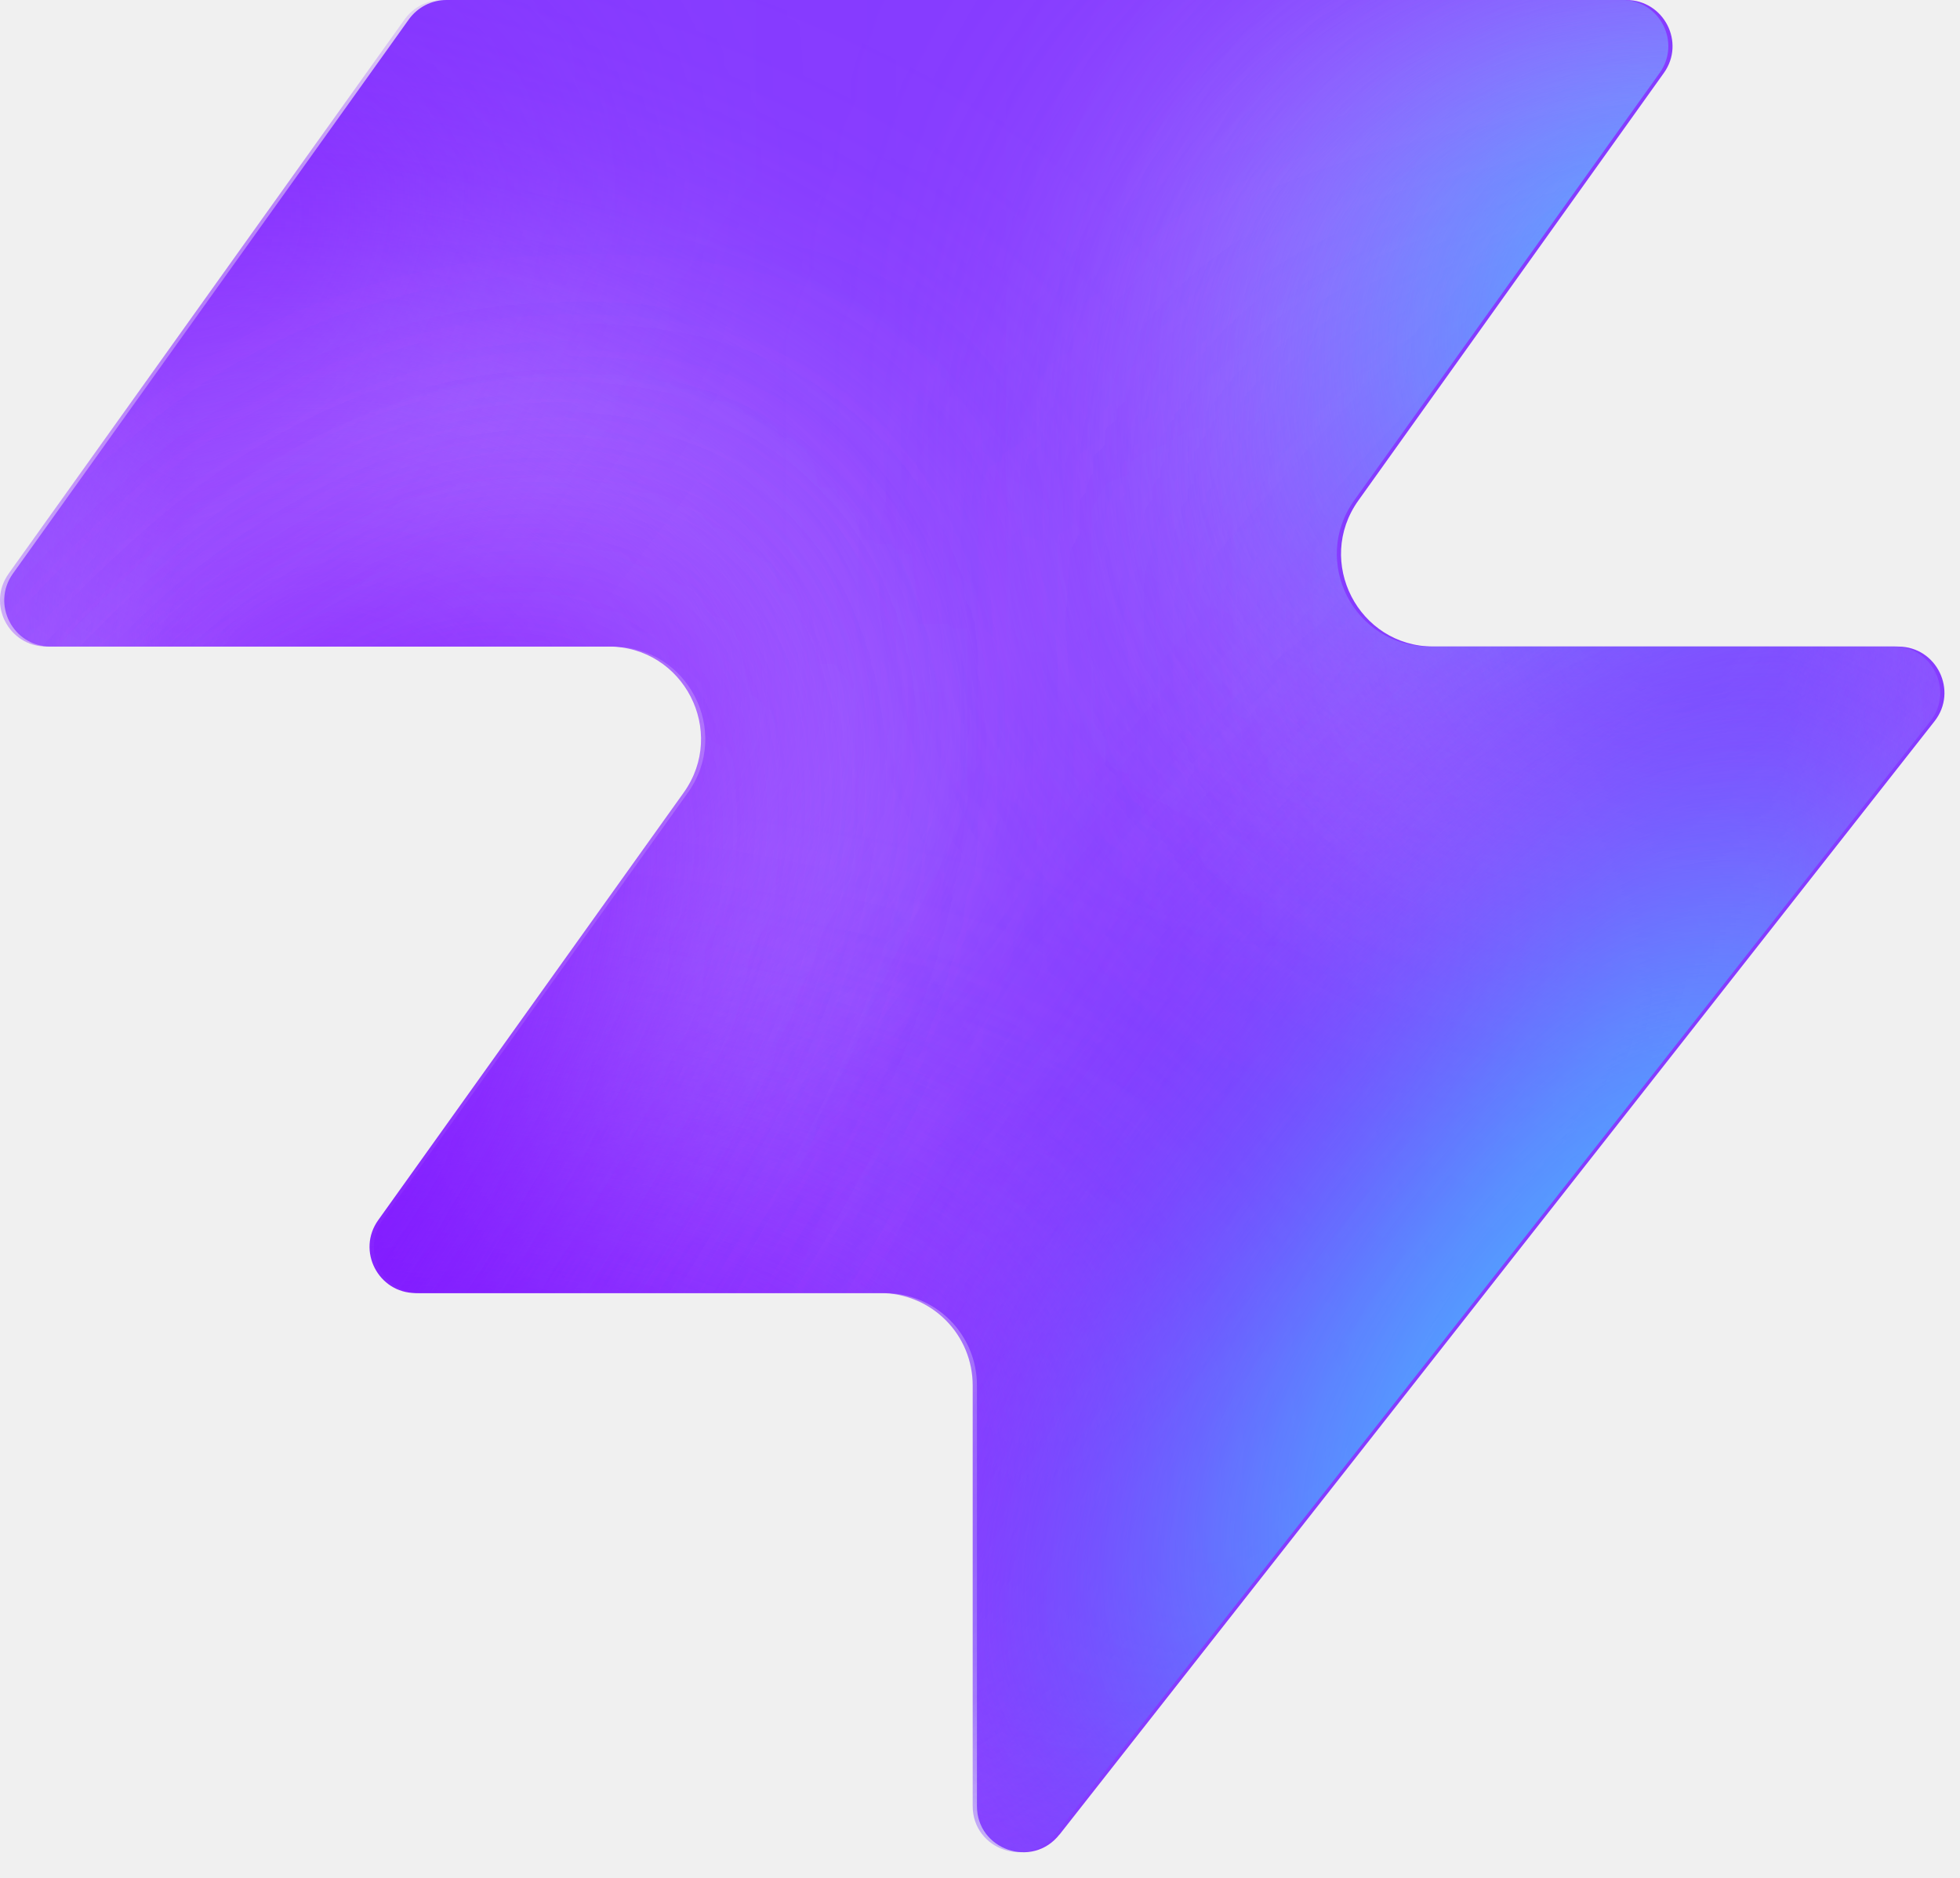
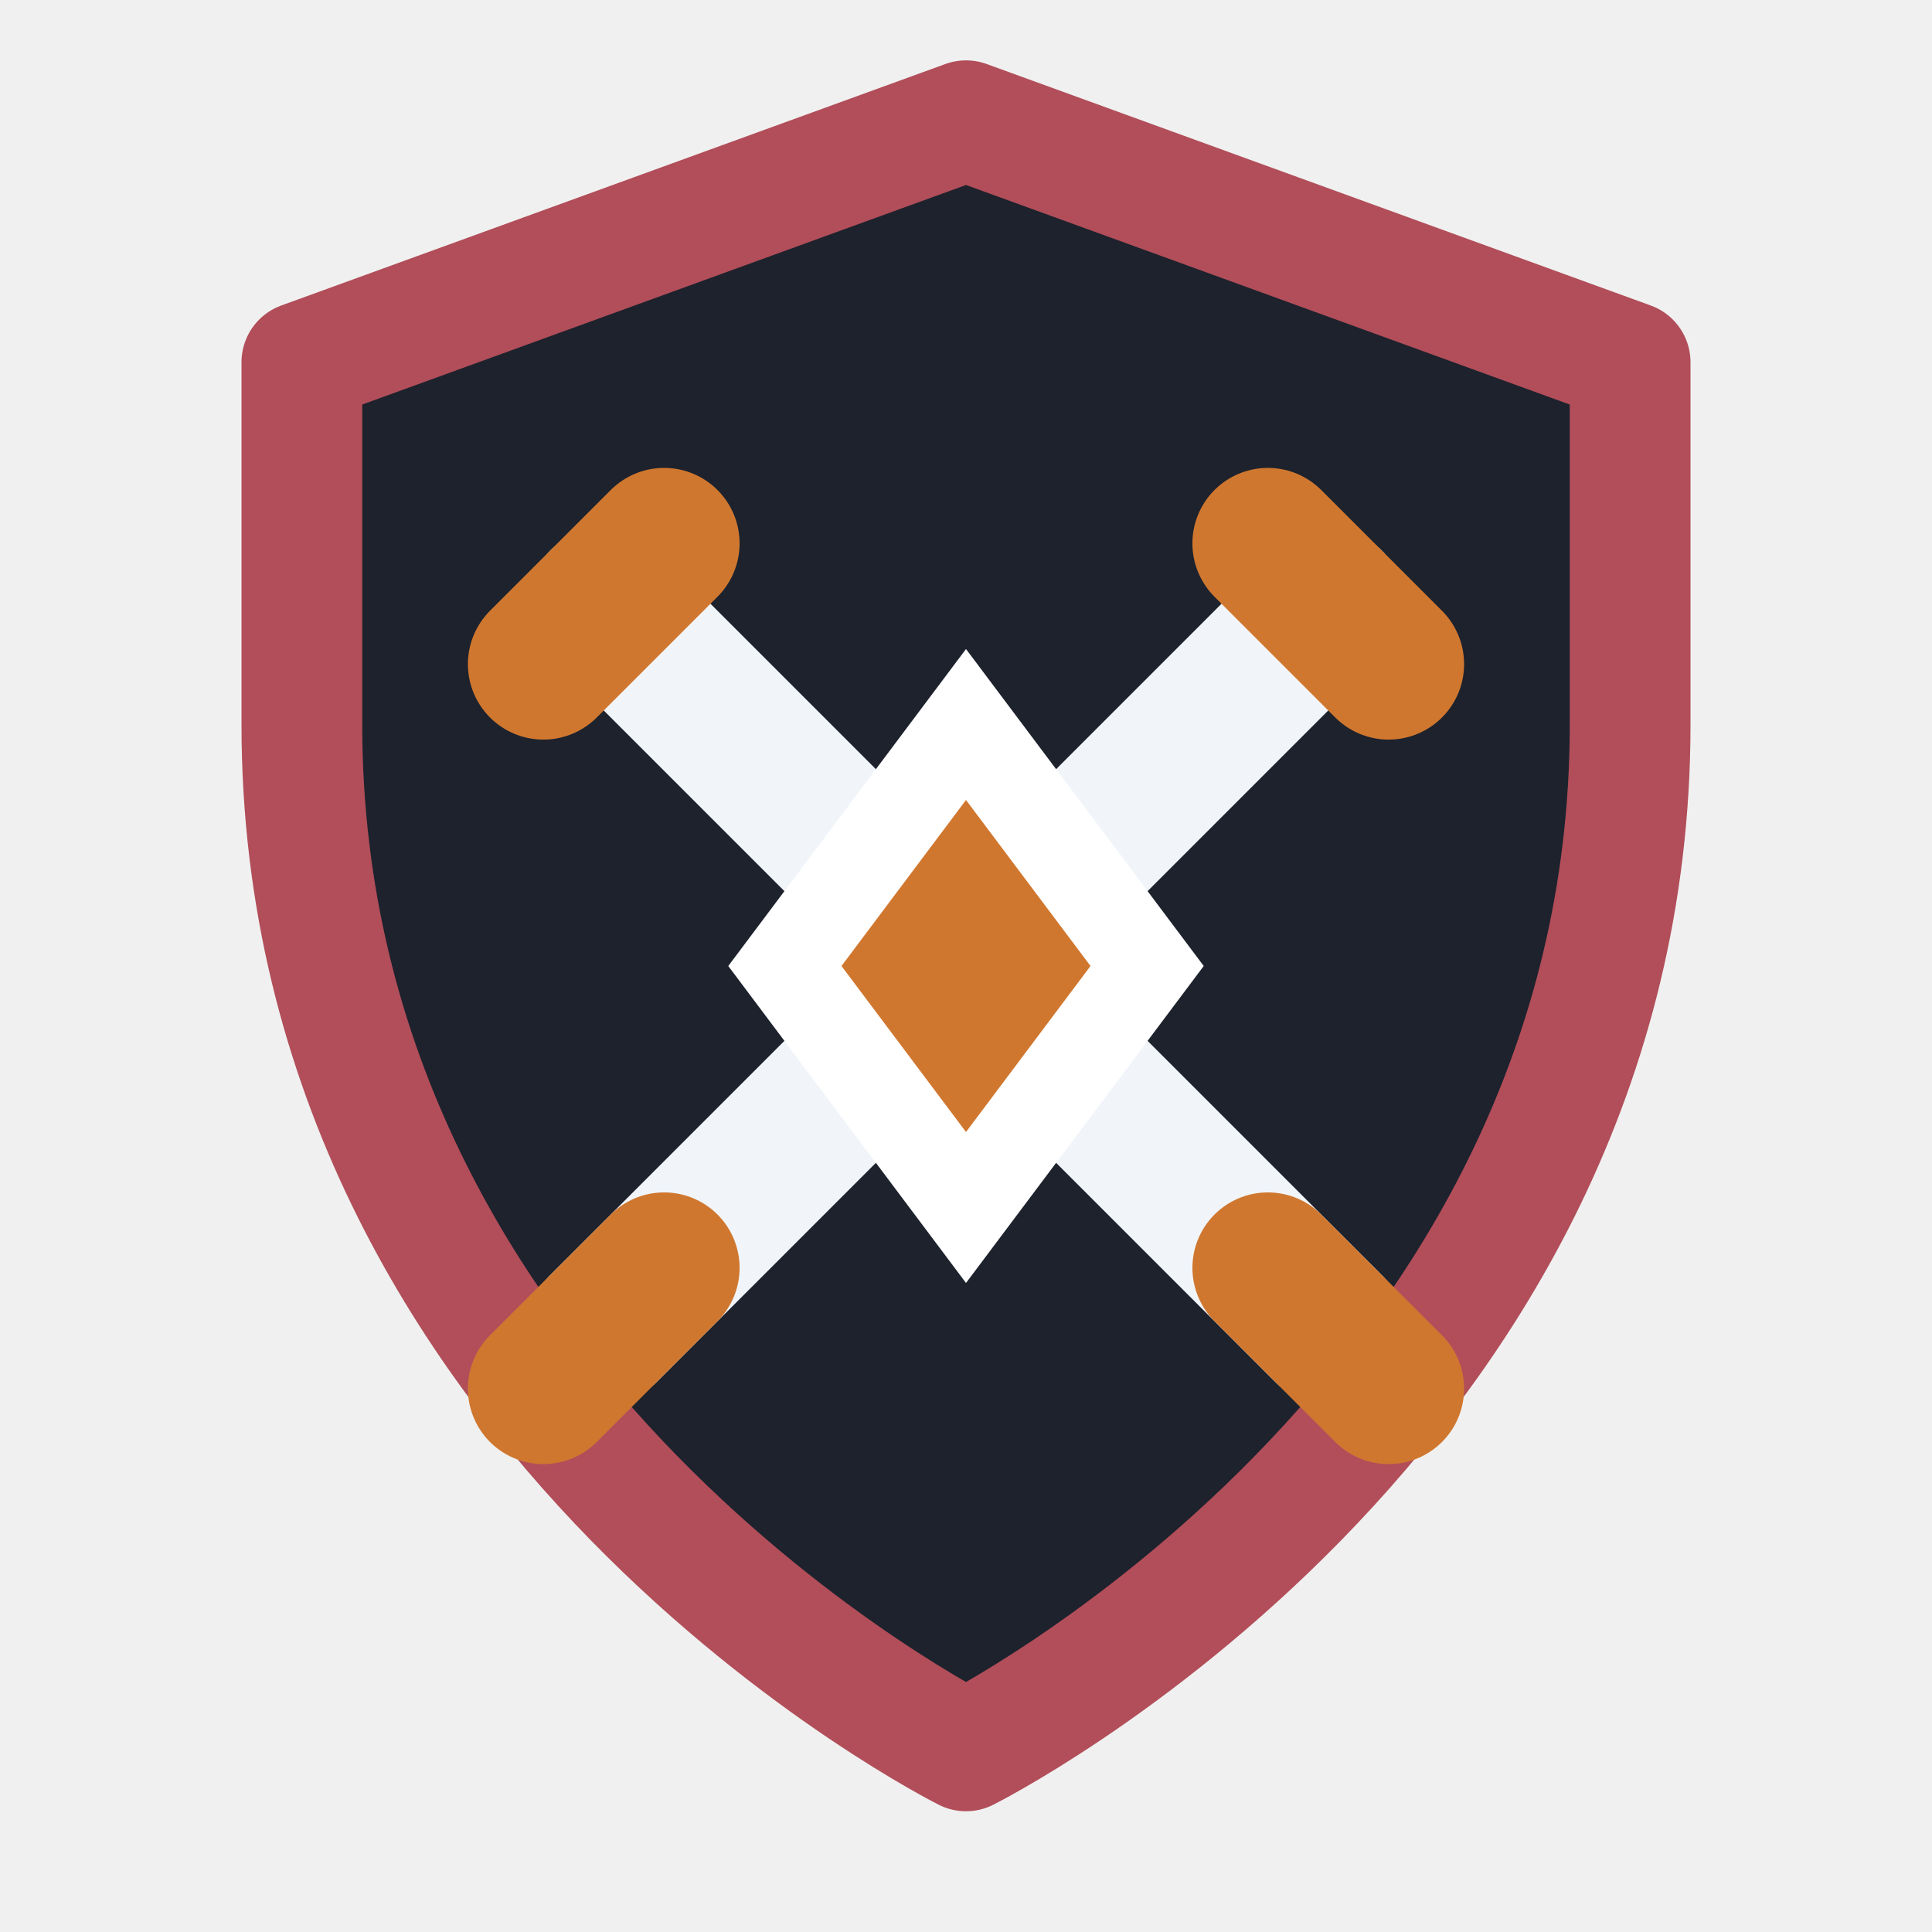
- <svg xmlns="http://www.w3.org/2000/svg" width="48" height="46" fill="none" viewBox="0 0 48 46">
-   <path fill="#863bff" d="M25.946 44.938c-.664.845-2.021.375-2.021-.698V33.937a2.26 2.26 0 0 0-2.262-2.262H10.287c-.92 0-1.456-1.04-.92-1.788l7.48-10.471c1.07-1.497 0-3.578-1.842-3.578H1.237c-.92 0-1.456-1.04-.92-1.788L10.013.474c.214-.297.556-.474.92-.474h28.894c.92 0 1.456 1.04.92 1.788l-7.48 10.471c-1.07 1.498 0 3.579 1.842 3.579h11.377c.943 0 1.473 1.088.89 1.83L25.947 44.94z" style="fill:#863bff;fill:color(display-p3 .525 .23 1);fill-opacity:1" />
-   <mask id="a" width="48" height="46" x="0" y="0" maskUnits="userSpaceOnUse" style="mask-type:alpha">
-     <path fill="#000" d="M25.842 44.938c-.664.844-2.021.375-2.021-.698V33.937a2.26 2.26 0 0 0-2.262-2.262H10.183c-.92 0-1.456-1.04-.92-1.788l7.48-10.471c1.07-1.498 0-3.579-1.842-3.579H1.133c-.92 0-1.456-1.04-.92-1.787L9.91.473c.214-.297.556-.474.92-.474h28.894c.92 0 1.456 1.04.92 1.788l-7.48 10.471c-1.07 1.498 0 3.578 1.842 3.578h11.377c.943 0 1.473 1.088.89 1.832L25.843 44.94z" style="fill:#000;fill-opacity:1" />
-   </mask>
-   <g mask="url(#a)">
-     <g filter="url(#b)">
-       <ellipse cx="5.508" cy="14.704" fill="#ede6ff" rx="5.508" ry="14.704" style="fill:#ede6ff;fill:color(display-p3 .927 .903 1);fill-opacity:1" transform="matrix(.00324 1 1 -.00324 -4.47 31.516)" />
-     </g>
-     <g filter="url(#c)">
-       <ellipse cx="10.399" cy="29.851" fill="#ede6ff" rx="10.399" ry="29.851" style="fill:#ede6ff;fill:color(display-p3 .927 .903 1);fill-opacity:1" transform="matrix(.00324 1 1 -.00324 -39.328 7.883)" />
-     </g>
-     <g filter="url(#d)">
-       <ellipse cx="5.508" cy="30.487" fill="#7e14ff" rx="5.508" ry="30.487" style="fill:#7e14ff;fill:color(display-p3 .492 .077 1);fill-opacity:1" transform="rotate(89.814 -25.913 -14.639)scale(1 -1)" />
-     </g>
-     <g filter="url(#e)">
-       <ellipse cx="5.508" cy="30.599" fill="#7e14ff" rx="5.508" ry="30.599" style="fill:#7e14ff;fill:color(display-p3 .492 .077 1);fill-opacity:1" transform="rotate(89.814 -32.644 -3.334)scale(1 -1)" />
-     </g>
-     <g filter="url(#f)">
-       <ellipse cx="5.508" cy="30.599" fill="#7e14ff" rx="5.508" ry="30.599" style="fill:#7e14ff;fill:color(display-p3 .492 .077 1);fill-opacity:1" transform="matrix(.00324 1 1 -.00324 -34.34 30.47)" />
-     </g>
-     <g filter="url(#g)">
-       <ellipse cx="14.072" cy="22.078" fill="#ede6ff" rx="14.072" ry="22.078" style="fill:#ede6ff;fill:color(display-p3 .927 .903 1);fill-opacity:1" transform="rotate(93.35 24.506 48.493)scale(-1 1)" />
-     </g>
-     <g filter="url(#h)">
-       <ellipse cx="3.47" cy="21.501" fill="#7e14ff" rx="3.47" ry="21.501" style="fill:#7e14ff;fill:color(display-p3 .492 .077 1);fill-opacity:1" transform="rotate(89.009 28.708 47.59)scale(-1 1)" />
-     </g>
-     <g filter="url(#i)">
-       <ellipse cx="3.47" cy="21.501" fill="#7e14ff" rx="3.47" ry="21.501" style="fill:#7e14ff;fill:color(display-p3 .492 .077 1);fill-opacity:1" transform="rotate(89.009 28.708 47.59)scale(-1 1)" />
-     </g>
-     <g filter="url(#j)">
-       <ellipse cx=".387" cy="8.972" fill="#7e14ff" rx="4.407" ry="29.108" style="fill:#7e14ff;fill:color(display-p3 .492 .077 1);fill-opacity:1" transform="rotate(39.51 .387 8.972)" />
-     </g>
-     <g filter="url(#k)">
-       <ellipse cx="47.523" cy="-6.092" fill="#7e14ff" rx="4.407" ry="29.108" style="fill:#7e14ff;fill:color(display-p3 .492 .077 1);fill-opacity:1" transform="rotate(37.892 47.523 -6.092)" />
-     </g>
-     <g filter="url(#l)">
-       <ellipse cx="41.412" cy="6.333" fill="#47bfff" rx="5.971" ry="9.665" style="fill:#47bfff;fill:color(display-p3 .28 .748 1);fill-opacity:1" transform="rotate(37.892 41.412 6.333)" />
-     </g>
-     <g filter="url(#m)">
-       <ellipse cx="-1.879" cy="38.332" fill="#7e14ff" rx="4.407" ry="29.108" style="fill:#7e14ff;fill:color(display-p3 .492 .077 1);fill-opacity:1" transform="rotate(37.892 -1.88 38.332)" />
-     </g>
-     <g filter="url(#n)">
-       <ellipse cx="-1.879" cy="38.332" fill="#7e14ff" rx="4.407" ry="29.108" style="fill:#7e14ff;fill:color(display-p3 .492 .077 1);fill-opacity:1" transform="rotate(37.892 -1.88 38.332)" />
-     </g>
-     <g filter="url(#o)">
-       <ellipse cx="35.651" cy="29.907" fill="#7e14ff" rx="4.407" ry="29.108" style="fill:#7e14ff;fill:color(display-p3 .492 .077 1);fill-opacity:1" transform="rotate(37.892 35.651 29.907)" />
-     </g>
-     <g filter="url(#p)">
-       <ellipse cx="38.418" cy="32.4" fill="#47bfff" rx="5.971" ry="15.297" style="fill:#47bfff;fill:color(display-p3 .28 .748 1);fill-opacity:1" transform="rotate(37.892 38.418 32.4)" />
-     </g>
-   </g>
-   <defs>
-     <filter id="b" width="60.045" height="41.654" x="-19.77" y="16.149" color-interpolation-filters="sRGB" filterUnits="userSpaceOnUse">
-       <feFlood flood-opacity="0" result="BackgroundImageFix" />
-       <feBlend in="SourceGraphic" in2="BackgroundImageFix" result="shape" />
-       <feGaussianBlur result="effect1_foregroundBlur_2002_17158" stdDeviation="7.659" />
-     </filter>
-     <filter id="c" width="90.34" height="51.437" x="-54.613" y="-7.533" color-interpolation-filters="sRGB" filterUnits="userSpaceOnUse">
-       <feFlood flood-opacity="0" result="BackgroundImageFix" />
-       <feBlend in="SourceGraphic" in2="BackgroundImageFix" result="shape" />
-       <feGaussianBlur result="effect1_foregroundBlur_2002_17158" stdDeviation="7.659" />
-     </filter>
-     <filter id="d" width="79.355" height="29.4" x="-49.64" y="2.03" color-interpolation-filters="sRGB" filterUnits="userSpaceOnUse">
-       <feFlood flood-opacity="0" result="BackgroundImageFix" />
-       <feBlend in="SourceGraphic" in2="BackgroundImageFix" result="shape" />
-       <feGaussianBlur result="effect1_foregroundBlur_2002_17158" stdDeviation="4.596" />
-     </filter>
-     <filter id="e" width="79.579" height="29.4" x="-45.045" y="20.029" color-interpolation-filters="sRGB" filterUnits="userSpaceOnUse">
-       <feFlood flood-opacity="0" result="BackgroundImageFix" />
-       <feBlend in="SourceGraphic" in2="BackgroundImageFix" result="shape" />
-       <feGaussianBlur result="effect1_foregroundBlur_2002_17158" stdDeviation="4.596" />
-     </filter>
-     <filter id="f" width="79.579" height="29.4" x="-43.513" y="21.178" color-interpolation-filters="sRGB" filterUnits="userSpaceOnUse">
-       <feFlood flood-opacity="0" result="BackgroundImageFix" />
-       <feBlend in="SourceGraphic" in2="BackgroundImageFix" result="shape" />
-       <feGaussianBlur result="effect1_foregroundBlur_2002_17158" stdDeviation="4.596" />
-     </filter>
-     <filter id="g" width="74.749" height="58.852" x="15.756" y="-17.901" color-interpolation-filters="sRGB" filterUnits="userSpaceOnUse">
-       <feFlood flood-opacity="0" result="BackgroundImageFix" />
-       <feBlend in="SourceGraphic" in2="BackgroundImageFix" result="shape" />
-       <feGaussianBlur result="effect1_foregroundBlur_2002_17158" stdDeviation="7.659" />
-     </filter>
-     <filter id="h" width="61.377" height="25.362" x="23.548" y="2.284" color-interpolation-filters="sRGB" filterUnits="userSpaceOnUse">
-       <feFlood flood-opacity="0" result="BackgroundImageFix" />
-       <feBlend in="SourceGraphic" in2="BackgroundImageFix" result="shape" />
-       <feGaussianBlur result="effect1_foregroundBlur_2002_17158" stdDeviation="4.596" />
-     </filter>
-     <filter id="i" width="61.377" height="25.362" x="23.548" y="2.284" color-interpolation-filters="sRGB" filterUnits="userSpaceOnUse">
-       <feFlood flood-opacity="0" result="BackgroundImageFix" />
-       <feBlend in="SourceGraphic" in2="BackgroundImageFix" result="shape" />
-       <feGaussianBlur result="effect1_foregroundBlur_2002_17158" stdDeviation="4.596" />
-     </filter>
-     <filter id="j" width="56.045" height="63.649" x="-27.636" y="-22.853" color-interpolation-filters="sRGB" filterUnits="userSpaceOnUse">
-       <feFlood flood-opacity="0" result="BackgroundImageFix" />
-       <feBlend in="SourceGraphic" in2="BackgroundImageFix" result="shape" />
-       <feGaussianBlur result="effect1_foregroundBlur_2002_17158" stdDeviation="4.596" />
-     </filter>
-     <filter id="k" width="54.814" height="64.646" x="20.116" y="-38.415" color-interpolation-filters="sRGB" filterUnits="userSpaceOnUse">
-       <feFlood flood-opacity="0" result="BackgroundImageFix" />
-       <feBlend in="SourceGraphic" in2="BackgroundImageFix" result="shape" />
-       <feGaussianBlur result="effect1_foregroundBlur_2002_17158" stdDeviation="4.596" />
-     </filter>
-     <filter id="l" width="33.541" height="35.313" x="24.641" y="-11.323" color-interpolation-filters="sRGB" filterUnits="userSpaceOnUse">
-       <feFlood flood-opacity="0" result="BackgroundImageFix" />
-       <feBlend in="SourceGraphic" in2="BackgroundImageFix" result="shape" />
-       <feGaussianBlur result="effect1_foregroundBlur_2002_17158" stdDeviation="4.596" />
-     </filter>
-     <filter id="m" width="54.814" height="64.646" x="-29.286" y="6.009" color-interpolation-filters="sRGB" filterUnits="userSpaceOnUse">
-       <feFlood flood-opacity="0" result="BackgroundImageFix" />
-       <feBlend in="SourceGraphic" in2="BackgroundImageFix" result="shape" />
-       <feGaussianBlur result="effect1_foregroundBlur_2002_17158" stdDeviation="4.596" />
-     </filter>
-     <filter id="n" width="54.814" height="64.646" x="-29.286" y="6.009" color-interpolation-filters="sRGB" filterUnits="userSpaceOnUse">
-       <feFlood flood-opacity="0" result="BackgroundImageFix" />
-       <feBlend in="SourceGraphic" in2="BackgroundImageFix" result="shape" />
-       <feGaussianBlur result="effect1_foregroundBlur_2002_17158" stdDeviation="4.596" />
-     </filter>
-     <filter id="o" width="54.814" height="64.646" x="8.244" y="-2.416" color-interpolation-filters="sRGB" filterUnits="userSpaceOnUse">
-       <feFlood flood-opacity="0" result="BackgroundImageFix" />
-       <feBlend in="SourceGraphic" in2="BackgroundImageFix" result="shape" />
-       <feGaussianBlur result="effect1_foregroundBlur_2002_17158" stdDeviation="4.596" />
-     </filter>
-     <filter id="p" width="39.409" height="43.623" x="18.713" y="10.588" color-interpolation-filters="sRGB" filterUnits="userSpaceOnUse">
-       <feFlood flood-opacity="0" result="BackgroundImageFix" />
-       <feBlend in="SourceGraphic" in2="BackgroundImageFix" result="shape" />
-       <feGaussianBlur result="effect1_foregroundBlur_2002_17158" stdDeviation="4.596" />
-     </filter>
-   </defs>
+ <svg xmlns="http://www.w3.org/2000/svg" width="32" height="32" viewBox="0 0 32 32" fill="none">
+   <path d="M16 29C16 29 27 23.5 27 12V6L16 2L5 6V12C5 23.5 16 29 16 29Z" fill="#1d222d" stroke="#b14e59" stroke-width="2" stroke-linejoin="round" />
+   <path d="M10 22L22 10" stroke="#f1f5f9" stroke-width="2.5" stroke-linecap="round" />
+   <path d="M9 23L11 21" stroke="#d0772f" stroke-width="2.5" stroke-linecap="round" />
+   <path d="M21 9L23 11" stroke="#d0772f" stroke-width="2.5" stroke-linecap="round" />
+   <path d="M22 22L10 10" stroke="#f1f5f9" stroke-width="2.5" stroke-linecap="round" />
+   <path d="M23 23L21 21" stroke="#d0772f" stroke-width="2.5" stroke-linecap="round" />
+   <path d="M11 9L9 11" stroke="#d0772f" stroke-width="2.5" stroke-linecap="round" />
+   <polygon points="16,12 19,16 16,20 13,16" fill="#d0772f" stroke="#ffffff" stroke-width="1.5" />
</svg>
